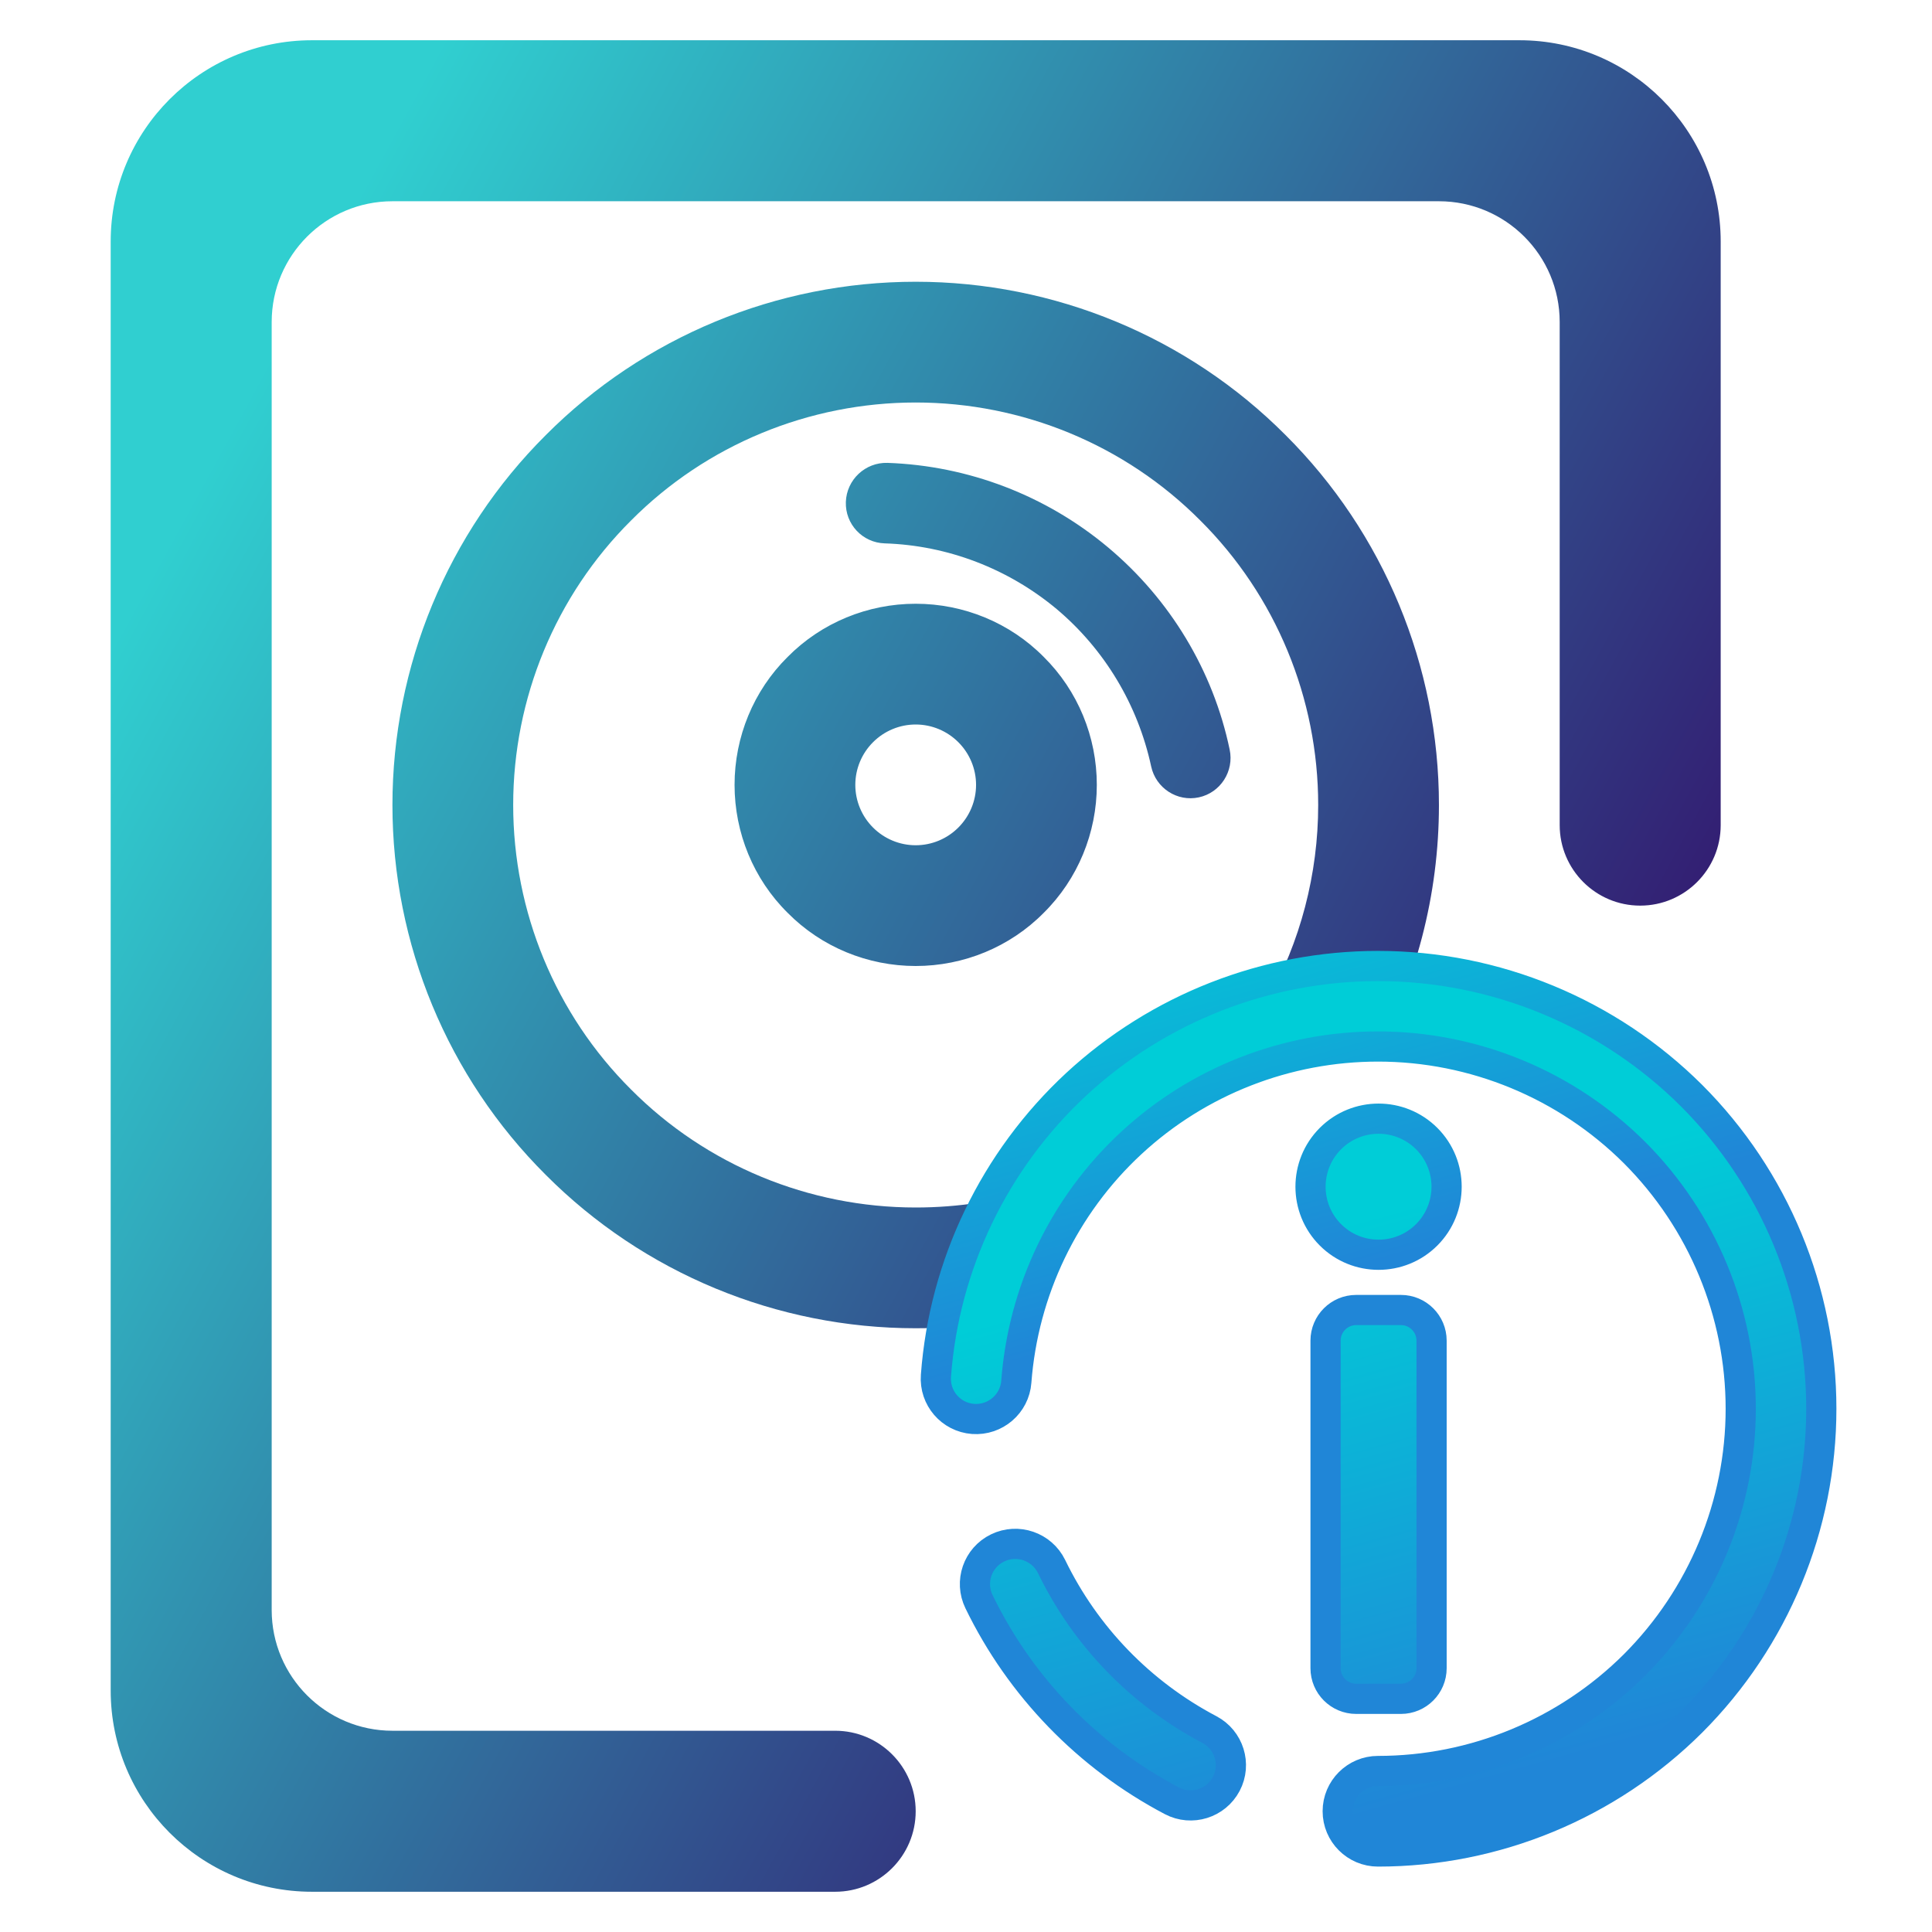
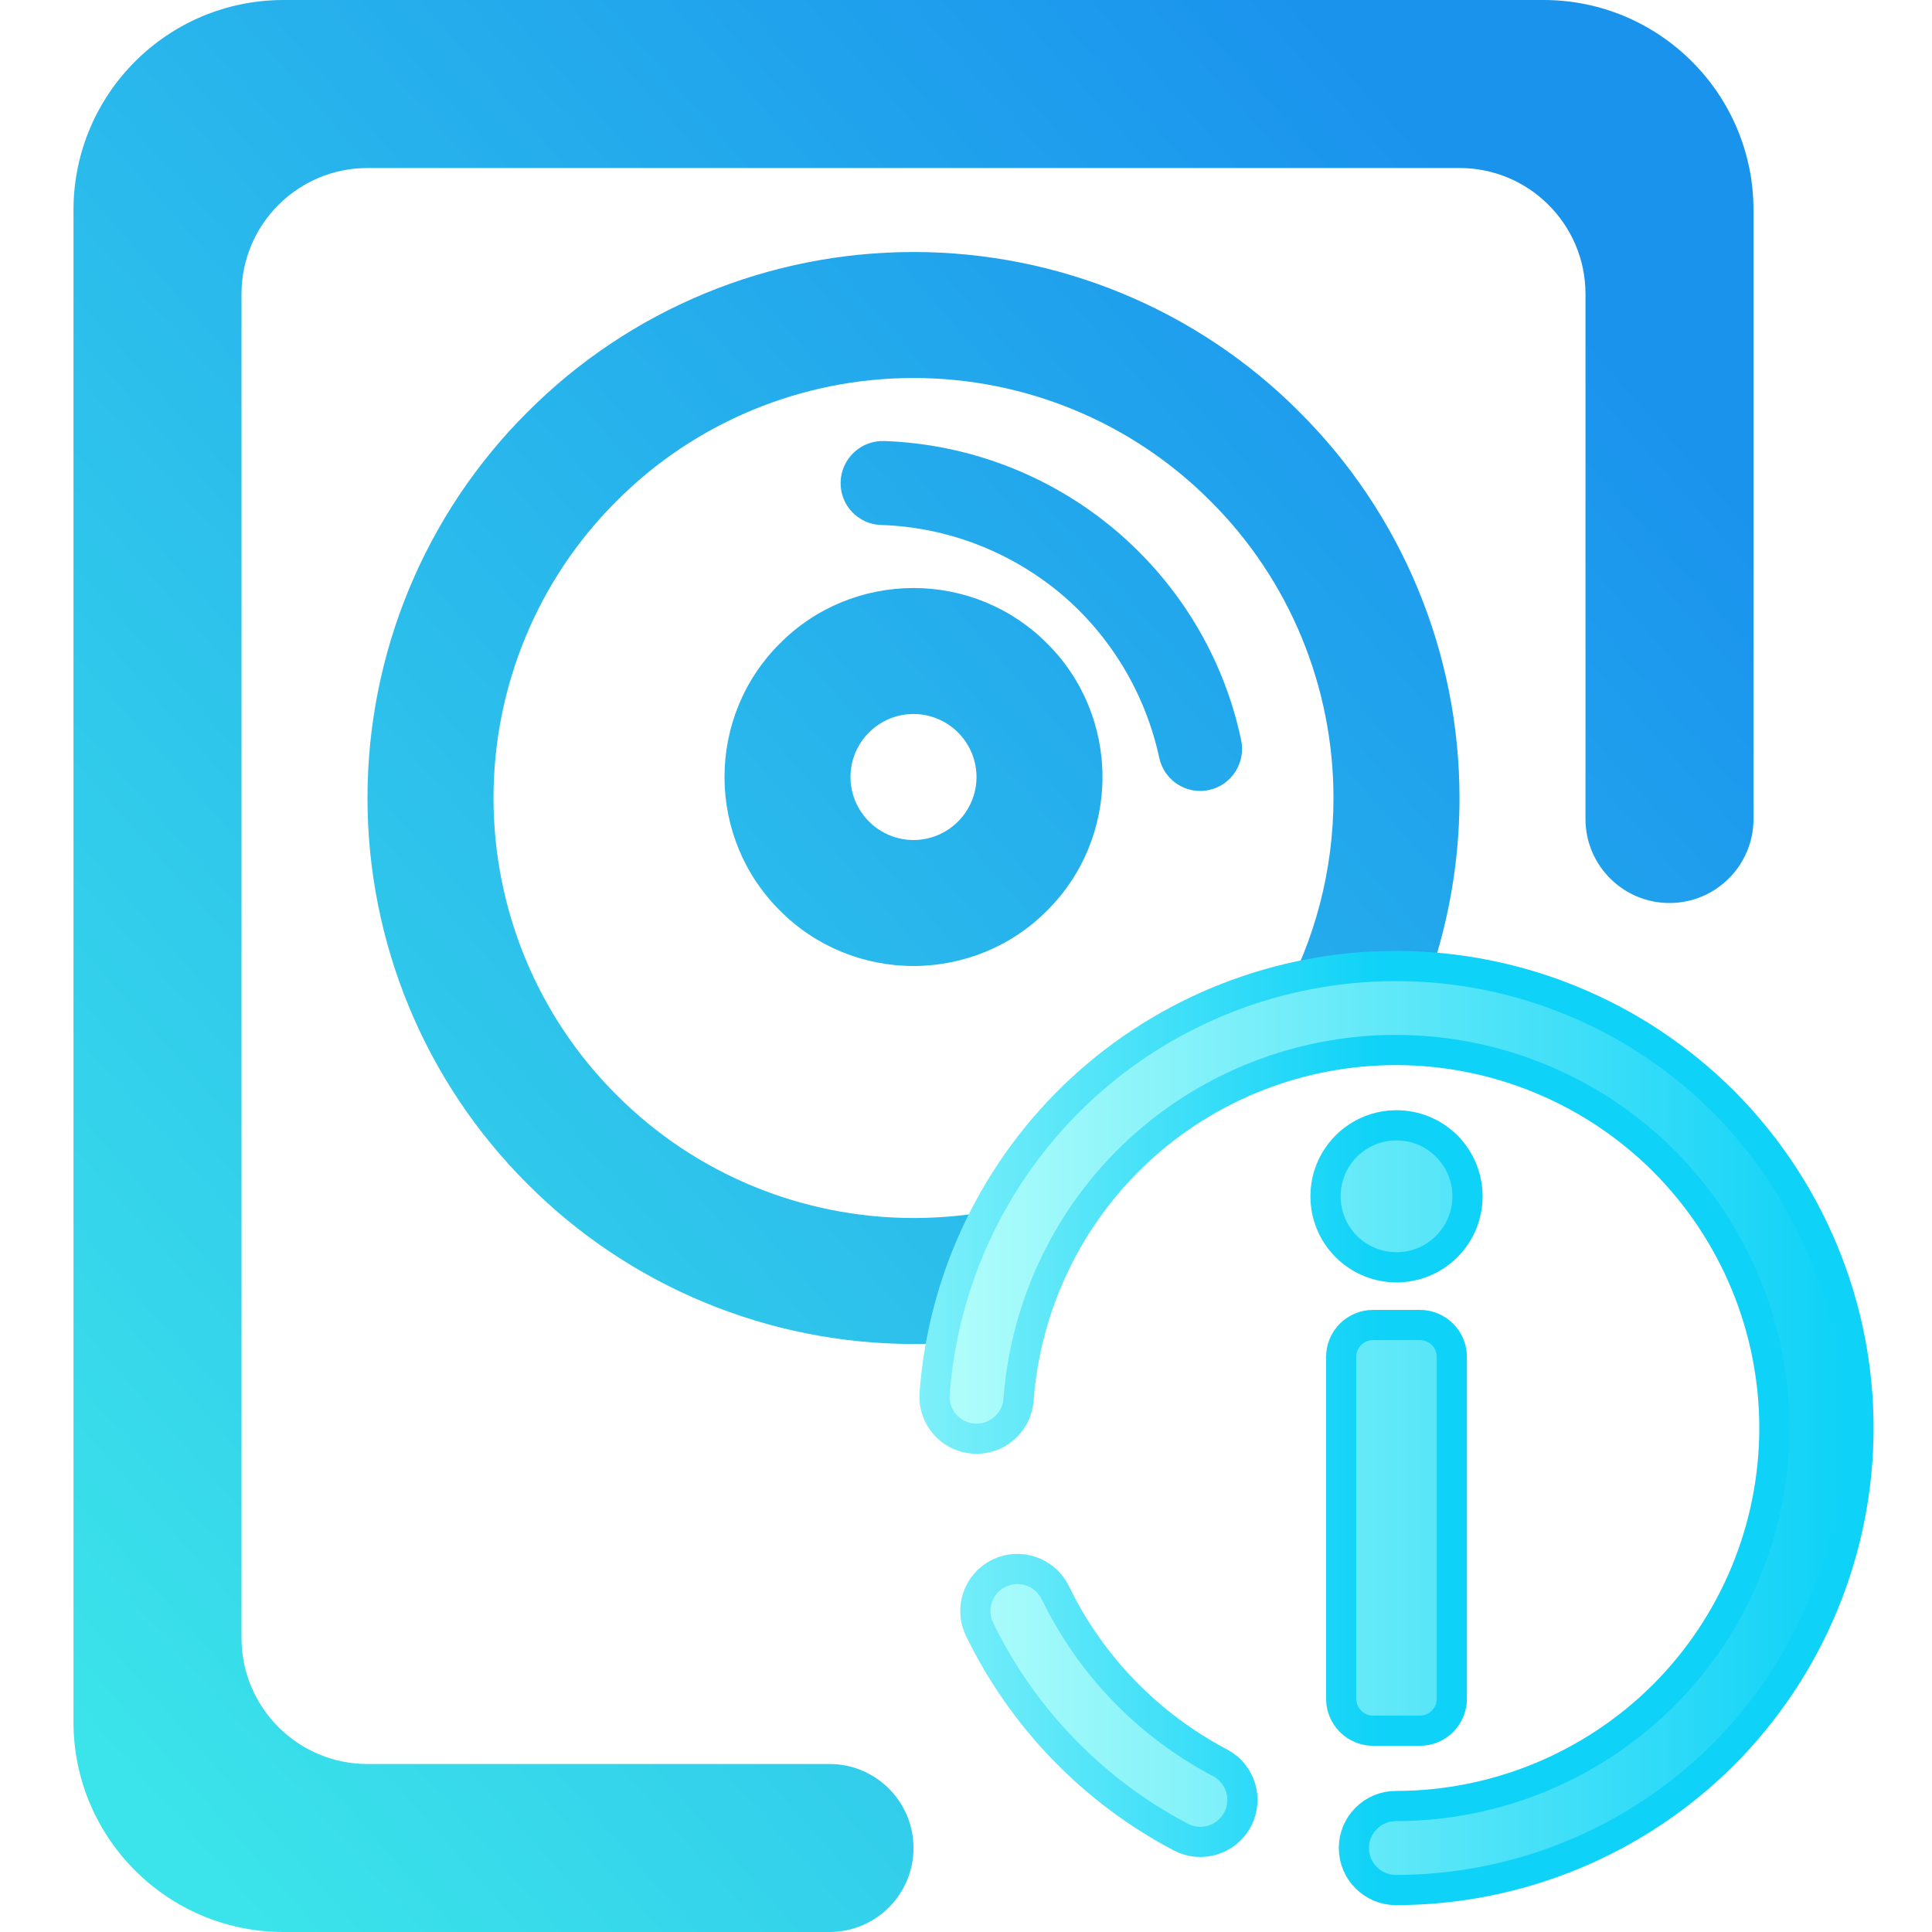
<svg xmlns="http://www.w3.org/2000/svg" style="isolation:isolate" viewBox="0 0 48 48" width="48pt" height="48pt">
-   <linearGradient id="_lgradient_5" x1="0.068" y1="0.233" x2="0.938" y2="0.779" gradientTransform="matrix(40,0,0,46,2.75,1)" gradientUnits="userSpaceOnUse">
-     <stop offset="0%" stop-opacity="1" style="stop-color:rgb(48,207,208)" />
-     <stop offset="98.261%" stop-opacity="1" style="stop-color:rgb(51,8,103)" />
+   <linearGradient id="_lgradient_2" x1="0.068" y1="0.966" x2="0.888" y2="0.132" gradientTransform="matrix(41.739,0,0,48,1.826,0)" gradientUnits="userSpaceOnUse">
+     <stop offset="0%" stop-opacity="1" style="stop-color:rgb(59,228,234)" />
+     <stop offset="98.261%" stop-opacity="1" style="stop-color:rgb(26,147,237)" />
  </linearGradient>
-   <path d=" M 21.25 19.5 C 21.25 19.1 21.41 18.72 21.69 18.44 C 21.97 18.16 22.35 18 22.75 18 C 23.15 18 23.53 18.16 23.81 18.44 C 24.09 18.72 24.25 19.1 24.25 19.5 C 24.25 19.9 24.09 20.28 23.81 20.56 C 23.53 20.84 23.15 21 22.75 21 C 22.35 21 21.97 20.84 21.69 20.56 C 21.41 20.28 21.25 19.9 21.25 19.5 L 21.25 19.5 L 21.25 19.5 L 21.25 19.5 Z  M 21.98 13.5 L 21.98 13.5 C 21.428 13.483 20.996 13.022 21.015 12.47 L 21.015 12.47 C 21.034 11.918 21.498 11.483 22.05 11.5 L 22.05 11.5 C 24.06 11.57 25.99 12.31 27.53 13.6 C 29.07 14.89 30.14 16.66 30.55 18.62 L 30.55 18.62 C 30.666 19.161 30.323 19.694 29.785 19.81 L 29.785 19.81 C 29.247 19.926 28.716 19.581 28.6 19.04 L 28.6 19.04 C 28.27 17.51 27.44 16.13 26.25 15.13 C 25.05 14.13 23.55 13.55 21.98 13.5 L 21.98 13.5 L 21.98 13.5 Z  M 24.32 29.88 L 24.79 32.84 C 24.11 32.95 23.43 33 22.75 33 C 19.3 33 15.99 31.63 13.56 29.19 C 11.12 26.76 9.75 23.45 9.75 20 C 9.75 16.55 11.12 13.24 13.56 10.81 C 15.99 8.37 19.3 7 22.75 7 C 26.2 7 29.51 8.37 31.94 10.81 C 34.38 13.24 35.75 16.55 35.75 20 C 35.75 22.23 35.18 24.42 34.09 26.36 L 31.47 24.89 C 32.31 23.4 32.75 21.71 32.75 20 C 32.75 17.35 31.7 14.8 29.82 12.93 C 27.95 11.05 25.4 10 22.75 10 C 20.1 10 17.55 11.05 15.68 12.93 C 13.8 14.8 12.75 17.35 12.75 20 C 12.75 22.65 13.8 25.2 15.68 27.07 C 17.55 28.95 20.1 30 22.75 30 C 23.28 30 23.8 29.96 24.32 29.88 L 24.32 29.88 Z  M 18.25 19.5 C 18.25 18.31 18.72 17.16 19.57 16.32 C 20.41 15.47 21.56 15 22.75 15 C 23.94 15 25.09 15.47 25.93 16.32 C 26.78 17.16 27.25 18.31 27.25 19.5 C 27.25 20.69 26.78 21.84 25.93 22.68 C 25.09 23.53 23.94 24 22.75 24 C 21.56 24 20.41 23.53 19.57 22.68 C 18.72 21.84 18.25 20.69 18.25 19.5 L 18.25 19.5 L 18.25 19.5 L 18.25 19.5 Z  M 20.75 47 L 7.75 47 C 4.99 47 2.75 44.76 2.75 42 L 2.75 6 C 2.75 3.24 4.99 1 7.75 1 L 37.75 1 C 40.51 1 42.75 3.24 42.75 6 L 42.75 20.5 L 42.75 20.5 C 42.75 21.604 41.854 22.5 40.75 22.5 L 40.75 22.5 C 39.646 22.5 38.75 21.604 38.75 20.5 L 38.75 20.5 L 38.75 8 C 38.75 6.344 37.406 5 35.75 5 L 9.75 5 C 8.094 5 6.75 6.344 6.75 8 L 6.75 40 C 6.75 41.656 8.094 43 9.75 43 L 20.75 43 C 21.854 43 22.75 43.896 22.75 45 L 22.75 45 C 22.75 46.104 21.854 47 20.75 47 Z " fill-rule="evenodd" fill="url(#_lgradient_5)" />
-   <linearGradient id="_lgradient_6" x1="0.417" y1="0.019" x2="0.68" y2="0.964" gradientTransform="matrix(22,0,0,22,23.25,24)" gradientUnits="userSpaceOnUse">
-     <stop offset="28%" stop-opacity="1" style="stop-color:rgb(0,205,215)" />
-     <stop offset="94%" stop-opacity="1" style="stop-color:rgb(32,134,215)" />
+   <path d=" M 21.13 19.304 C 21.13 18.887 21.297 18.49 21.59 18.198 C 21.882 17.906 22.278 17.739 22.696 17.739 C 23.113 17.739 23.51 17.906 23.802 18.198 C 24.094 18.49 24.261 18.887 24.261 19.304 C 24.261 19.722 24.094 20.118 23.802 20.41 C 23.51 20.703 23.113 20.87 22.696 20.87 C 22.278 20.87 21.882 20.703 21.59 20.41 C 21.297 20.118 21.13 19.722 21.13 19.304 L 21.13 19.304 L 21.13 19.304 L 21.13 19.304 Z  M 21.892 13.043 L 21.892 13.043 C 21.316 13.026 20.865 12.545 20.885 11.969 L 20.885 11.969 C 20.905 11.393 21.389 10.939 21.965 10.957 L 21.965 10.957 C 24.063 11.03 26.077 11.802 27.683 13.148 C 29.29 14.494 30.407 16.341 30.835 18.386 L 30.835 18.386 C 30.956 18.95 30.598 19.507 30.037 19.628 L 30.037 19.628 C 29.475 19.749 28.921 19.389 28.8 18.824 L 28.8 18.824 C 28.456 17.228 27.59 15.788 26.348 14.744 C 25.096 13.701 23.53 13.096 21.892 13.043 L 21.892 13.043 L 21.892 13.043 Z  M 24.334 30.136 L 24.824 33.224 C 24.115 33.339 23.405 33.391 22.696 33.391 C 19.096 33.391 15.642 31.962 13.106 29.416 C 10.56 26.88 9.13 23.426 9.13 19.826 C 9.13 16.226 10.56 12.772 13.106 10.237 C 15.642 7.69 19.096 6.261 22.696 6.261 C 26.296 6.261 29.75 7.69 32.285 10.237 C 34.831 12.772 36.261 16.226 36.261 19.826 C 36.261 22.153 35.666 24.438 34.529 26.463 L 31.795 24.929 C 32.671 23.374 33.13 21.61 33.13 19.826 C 33.13 17.061 32.035 14.4 30.073 12.449 C 28.122 10.487 25.461 9.391 22.696 9.391 C 19.93 9.391 17.27 10.487 15.318 12.449 C 13.357 14.4 12.261 17.061 12.261 19.826 C 12.261 22.591 13.357 25.252 15.318 27.203 C 17.27 29.165 19.93 30.261 22.696 30.261 C 23.249 30.261 23.791 30.219 24.334 30.136 L 24.334 30.136 Z  M 18 19.304 C 18 18.063 18.49 16.863 19.377 15.986 C 20.254 15.099 21.454 14.609 22.696 14.609 C 23.937 14.609 25.137 15.099 26.014 15.986 C 26.901 16.863 27.391 18.063 27.391 19.304 C 27.391 20.546 26.901 21.746 26.014 22.623 C 25.137 23.51 23.937 24 22.696 24 C 21.454 24 20.254 23.51 19.377 22.623 C 18.49 21.746 18 20.546 18 19.304 L 18 19.304 L 18 19.304 L 18 19.304 Z  M 20.609 48 L 7.043 48 C 4.164 48 1.826 45.662 1.826 42.783 L 1.826 5.217 C 1.826 2.338 4.164 0 7.043 0 L 38.348 0 C 41.227 0 43.565 2.338 43.565 5.217 L 43.565 20.348 L 43.565 20.348 C 43.565 21.5 42.63 22.435 41.478 22.435 L 41.478 22.435 C 40.326 22.435 39.391 21.5 39.391 20.348 L 39.391 20.348 L 39.391 7.304 C 39.391 5.577 37.989 4.174 36.261 4.174 L 9.13 4.174 C 7.403 4.174 6 5.577 6 7.304 L 6 40.696 C 6 42.423 7.403 43.826 9.13 43.826 L 20.609 43.826 C 21.761 43.826 22.696 44.761 22.696 45.913 L 22.696 45.913 C 22.696 47.065 21.761 48 20.609 48 Z " fill-rule="evenodd" fill="url(#_lgradient_2)" />
+   <linearGradient id="_lgradient_3" x1="0" y1="0.5" x2="1" y2="0.5" gradientTransform="matrix(22.957,0,0,22.957,23.217,24)" gradientUnits="userSpaceOnUse">
+     <stop offset="0%" stop-opacity="1" style="stop-color:rgb(178,254,250)" />
+     <stop offset="98.261%" stop-opacity="1" style="stop-color:rgb(14,210,247)" />
  </linearGradient>
-   <linearGradient id="_lgradient_7" x1="0.417" y1="0.019" x2="0.68" y2="0.964">
-     <stop offset="28%" stop-opacity="1" style="stop-color:rgb(0,205,215)" />
-     <stop offset="94%" stop-opacity="1" style="stop-color:rgb(32,134,215)" />
+   <linearGradient id="_lgradient_4" x1="0" y1="0.5" x2="1" y2="0.5">
+     <stop offset="0%" stop-opacity="1" style="stop-color:rgb(178,254,250)" />
+     <stop offset="98.261%" stop-opacity="1" style="stop-color:rgb(14,210,247)" />
  </linearGradient>
-   <path d=" M 25.25 34.33 L 25.25 34.33 C 25.209 34.879 24.728 35.293 24.176 35.253 L 24.176 35.253 C 23.625 35.212 23.211 34.732 23.253 34.18 L 23.253 34.18 C 23.458 31.415 24.705 28.825 26.742 26.935 C 28.78 25.05 31.458 24 34.236 24 C 37.155 24 39.958 25.16 42.026 27.22 C 44.089 29.285 45.25 32.085 45.25 35 C 45.25 37.915 44.089 40.715 42.026 42.78 C 39.958 44.84 37.155 46 34.236 46 L 34.236 46 C 33.684 46 33.235 45.552 33.235 45 L 33.235 45 C 33.235 44.448 33.684 44 34.236 44 L 34.236 44 C 36.624 44 38.917 43.05 40.609 41.365 C 42.296 39.675 43.248 37.385 43.248 35 C 43.248 32.615 42.296 30.325 40.609 28.635 C 38.917 26.95 36.624 26 34.236 26 C 31.964 26 29.771 26.855 28.104 28.4 C 26.437 29.945 25.421 32.065 25.25 34.33 L 25.25 34.33 L 25.25 34.33 Z  M 30.046 42.97 L 30.046 42.97 C 30.535 43.227 30.724 43.832 30.467 44.32 L 30.467 44.32 C 30.21 44.808 29.604 44.997 29.115 44.74 L 29.115 44.74 C 27.033 43.645 25.35 41.91 24.324 39.795 L 24.324 39.795 C 24.081 39.298 24.287 38.699 24.785 38.458 L 24.785 38.458 C 25.282 38.216 25.883 38.423 26.126 38.92 L 26.126 38.92 C 26.967 40.655 28.339 42.07 30.046 42.97 L 30.046 42.97 L 30.046 42.97 Z  M 33.693 32.547 L 34.807 32.547 C 35.226 32.547 35.567 32.888 35.567 33.308 L 35.567 41.446 C 35.567 41.866 35.226 42.207 34.807 42.207 L 33.693 42.207 C 33.274 42.207 32.933 41.866 32.933 41.446 L 32.933 33.308 C 32.933 32.888 33.274 32.547 33.693 32.547 L 33.693 32.547 Z  M 33.054 28.288 L 33.054 28.288 C 32.395 28.948 32.395 30.019 33.054 30.679 L 33.054 30.679 C 33.714 31.339 34.786 31.339 35.446 30.679 L 35.446 30.679 C 36.105 30.019 36.105 28.948 35.446 28.288 L 35.446 28.288 C 34.786 27.628 33.714 27.628 33.054 28.288 Z " fill-rule="evenodd" fill="url(#_lgradient_6)" vector-effect="non-scaling-stroke" stroke-width="1" stroke="url(#_lgradient_7)" stroke-linejoin="miter" stroke-linecap="square" stroke-miterlimit="3" />
+   <path d=" M 25.305 34.779 L 25.305 34.779 C 25.261 35.352 24.759 35.783 24.184 35.742 L 24.184 35.742 C 23.609 35.7 23.177 35.199 23.22 34.623 L 23.22 34.623 C 23.435 31.737 24.735 29.035 26.861 27.063 C 28.987 25.096 31.782 24 34.681 24 C 37.727 24 40.652 25.21 42.81 27.36 C 44.962 29.515 46.174 32.437 46.174 35.478 C 46.174 38.52 44.962 41.442 42.81 43.597 C 40.652 45.746 37.727 46.957 34.681 46.957 L 34.681 46.957 C 34.105 46.957 33.637 46.489 33.637 45.913 L 33.637 45.913 C 33.637 45.337 34.105 44.87 34.681 44.87 L 34.681 44.87 C 37.173 44.87 39.566 43.878 41.331 42.12 C 43.092 40.357 44.084 37.967 44.084 35.478 C 44.084 32.99 43.092 30.6 41.331 28.837 C 39.566 27.078 37.173 26.087 34.681 26.087 C 32.31 26.087 30.022 26.979 28.282 28.591 C 26.543 30.203 25.482 32.416 25.305 34.779 L 25.305 34.779 L 25.305 34.779 Z  M 30.309 43.795 L 30.309 43.795 C 30.819 44.063 31.016 44.694 30.748 45.203 L 30.748 45.203 C 30.48 45.713 29.848 45.91 29.337 45.642 L 29.337 45.642 C 27.164 44.499 25.409 42.689 24.338 40.482 L 24.338 40.482 C 24.085 39.963 24.3 39.338 24.819 39.086 L 24.819 39.086 C 25.338 38.834 25.965 39.05 26.219 39.569 L 26.219 39.569 C 27.096 41.379 28.528 42.856 30.309 43.795 L 30.309 43.795 L 30.309 43.795 Z  M 34.115 32.919 L 35.277 32.919 C 35.715 32.919 36.07 33.274 36.07 33.712 L 36.07 42.205 C 36.07 42.643 35.715 42.999 35.277 42.999 L 34.115 42.999 C 33.677 42.999 33.321 42.643 33.321 42.205 L 33.321 33.712 C 33.321 33.274 33.677 32.919 34.115 32.919 L 34.115 32.919 Z  M 33.448 28.474 L 33.448 28.474 C 32.76 29.163 32.76 30.281 33.448 30.969 L 33.448 30.969 C 34.137 31.658 35.255 31.658 35.943 30.969 L 35.943 30.969 C 36.632 30.281 36.632 29.163 35.943 28.474 L 35.943 28.474 C 35.255 27.786 34.137 27.786 33.448 28.474 Z " fill-rule="evenodd" fill="url(#_lgradient_3)" vector-effect="non-scaling-stroke" stroke-width="1" stroke="url(#_lgradient_4)" stroke-linejoin="miter" stroke-linecap="square" stroke-miterlimit="3" />
</svg>
